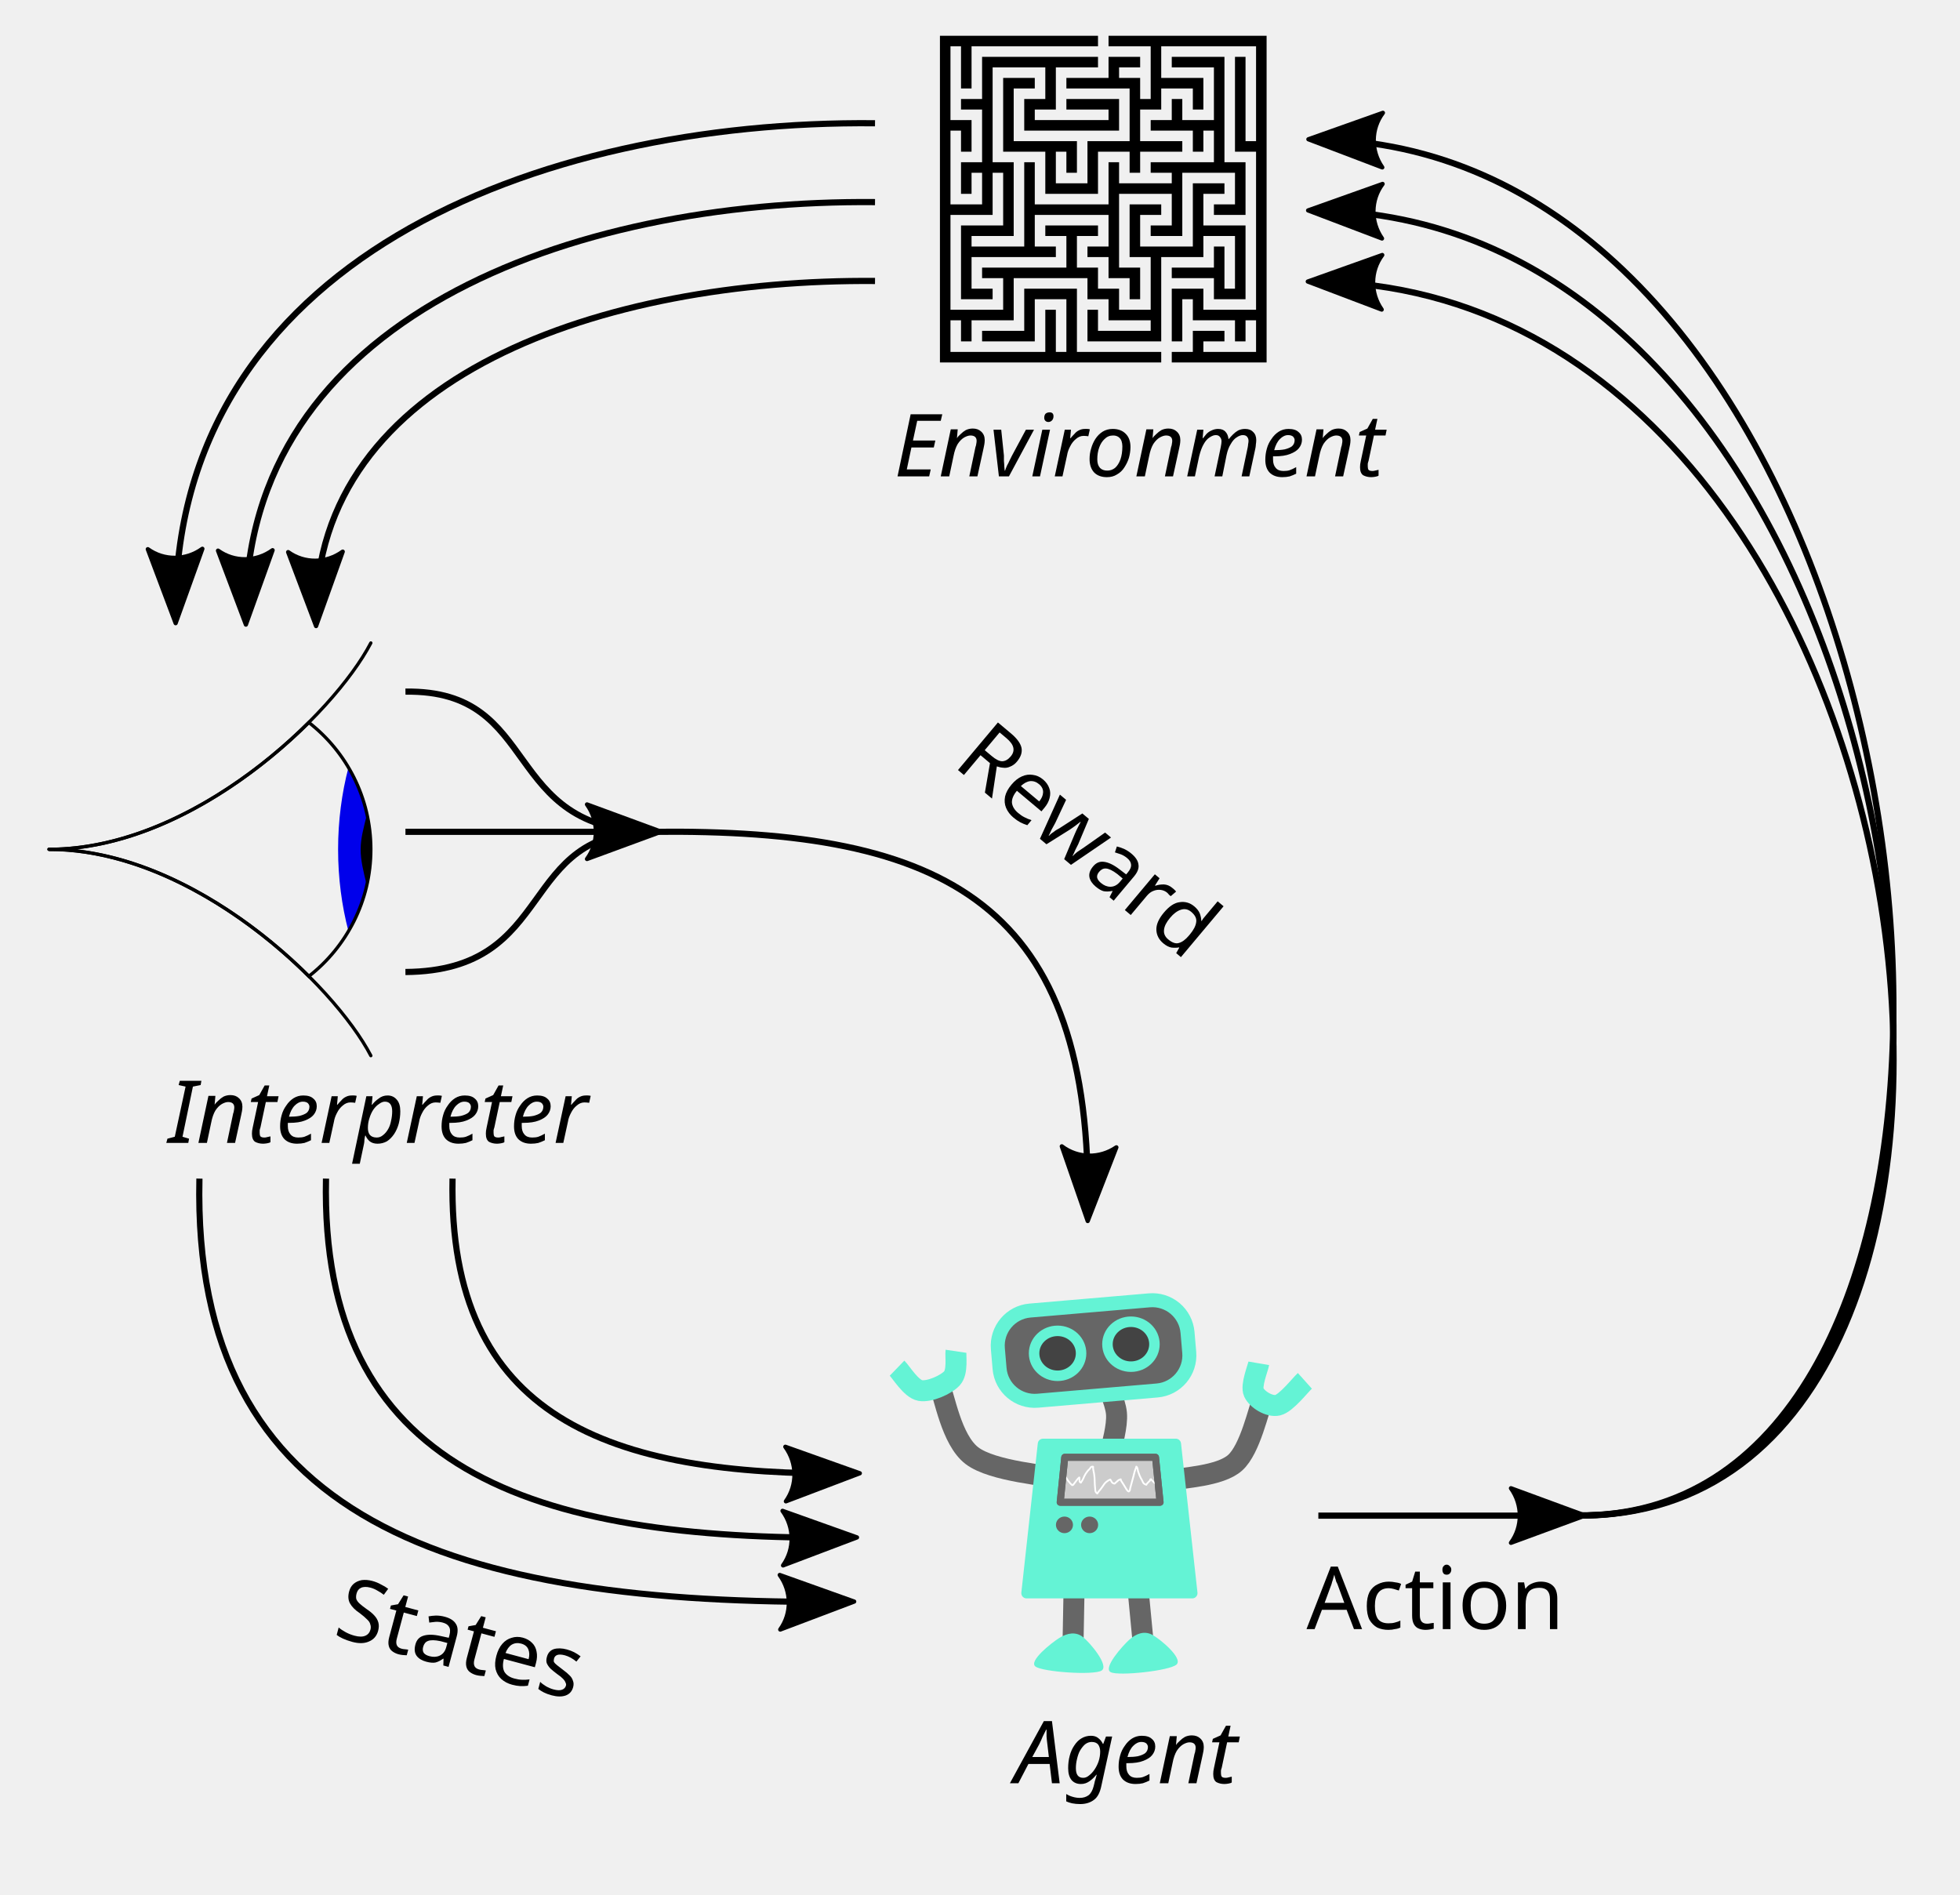
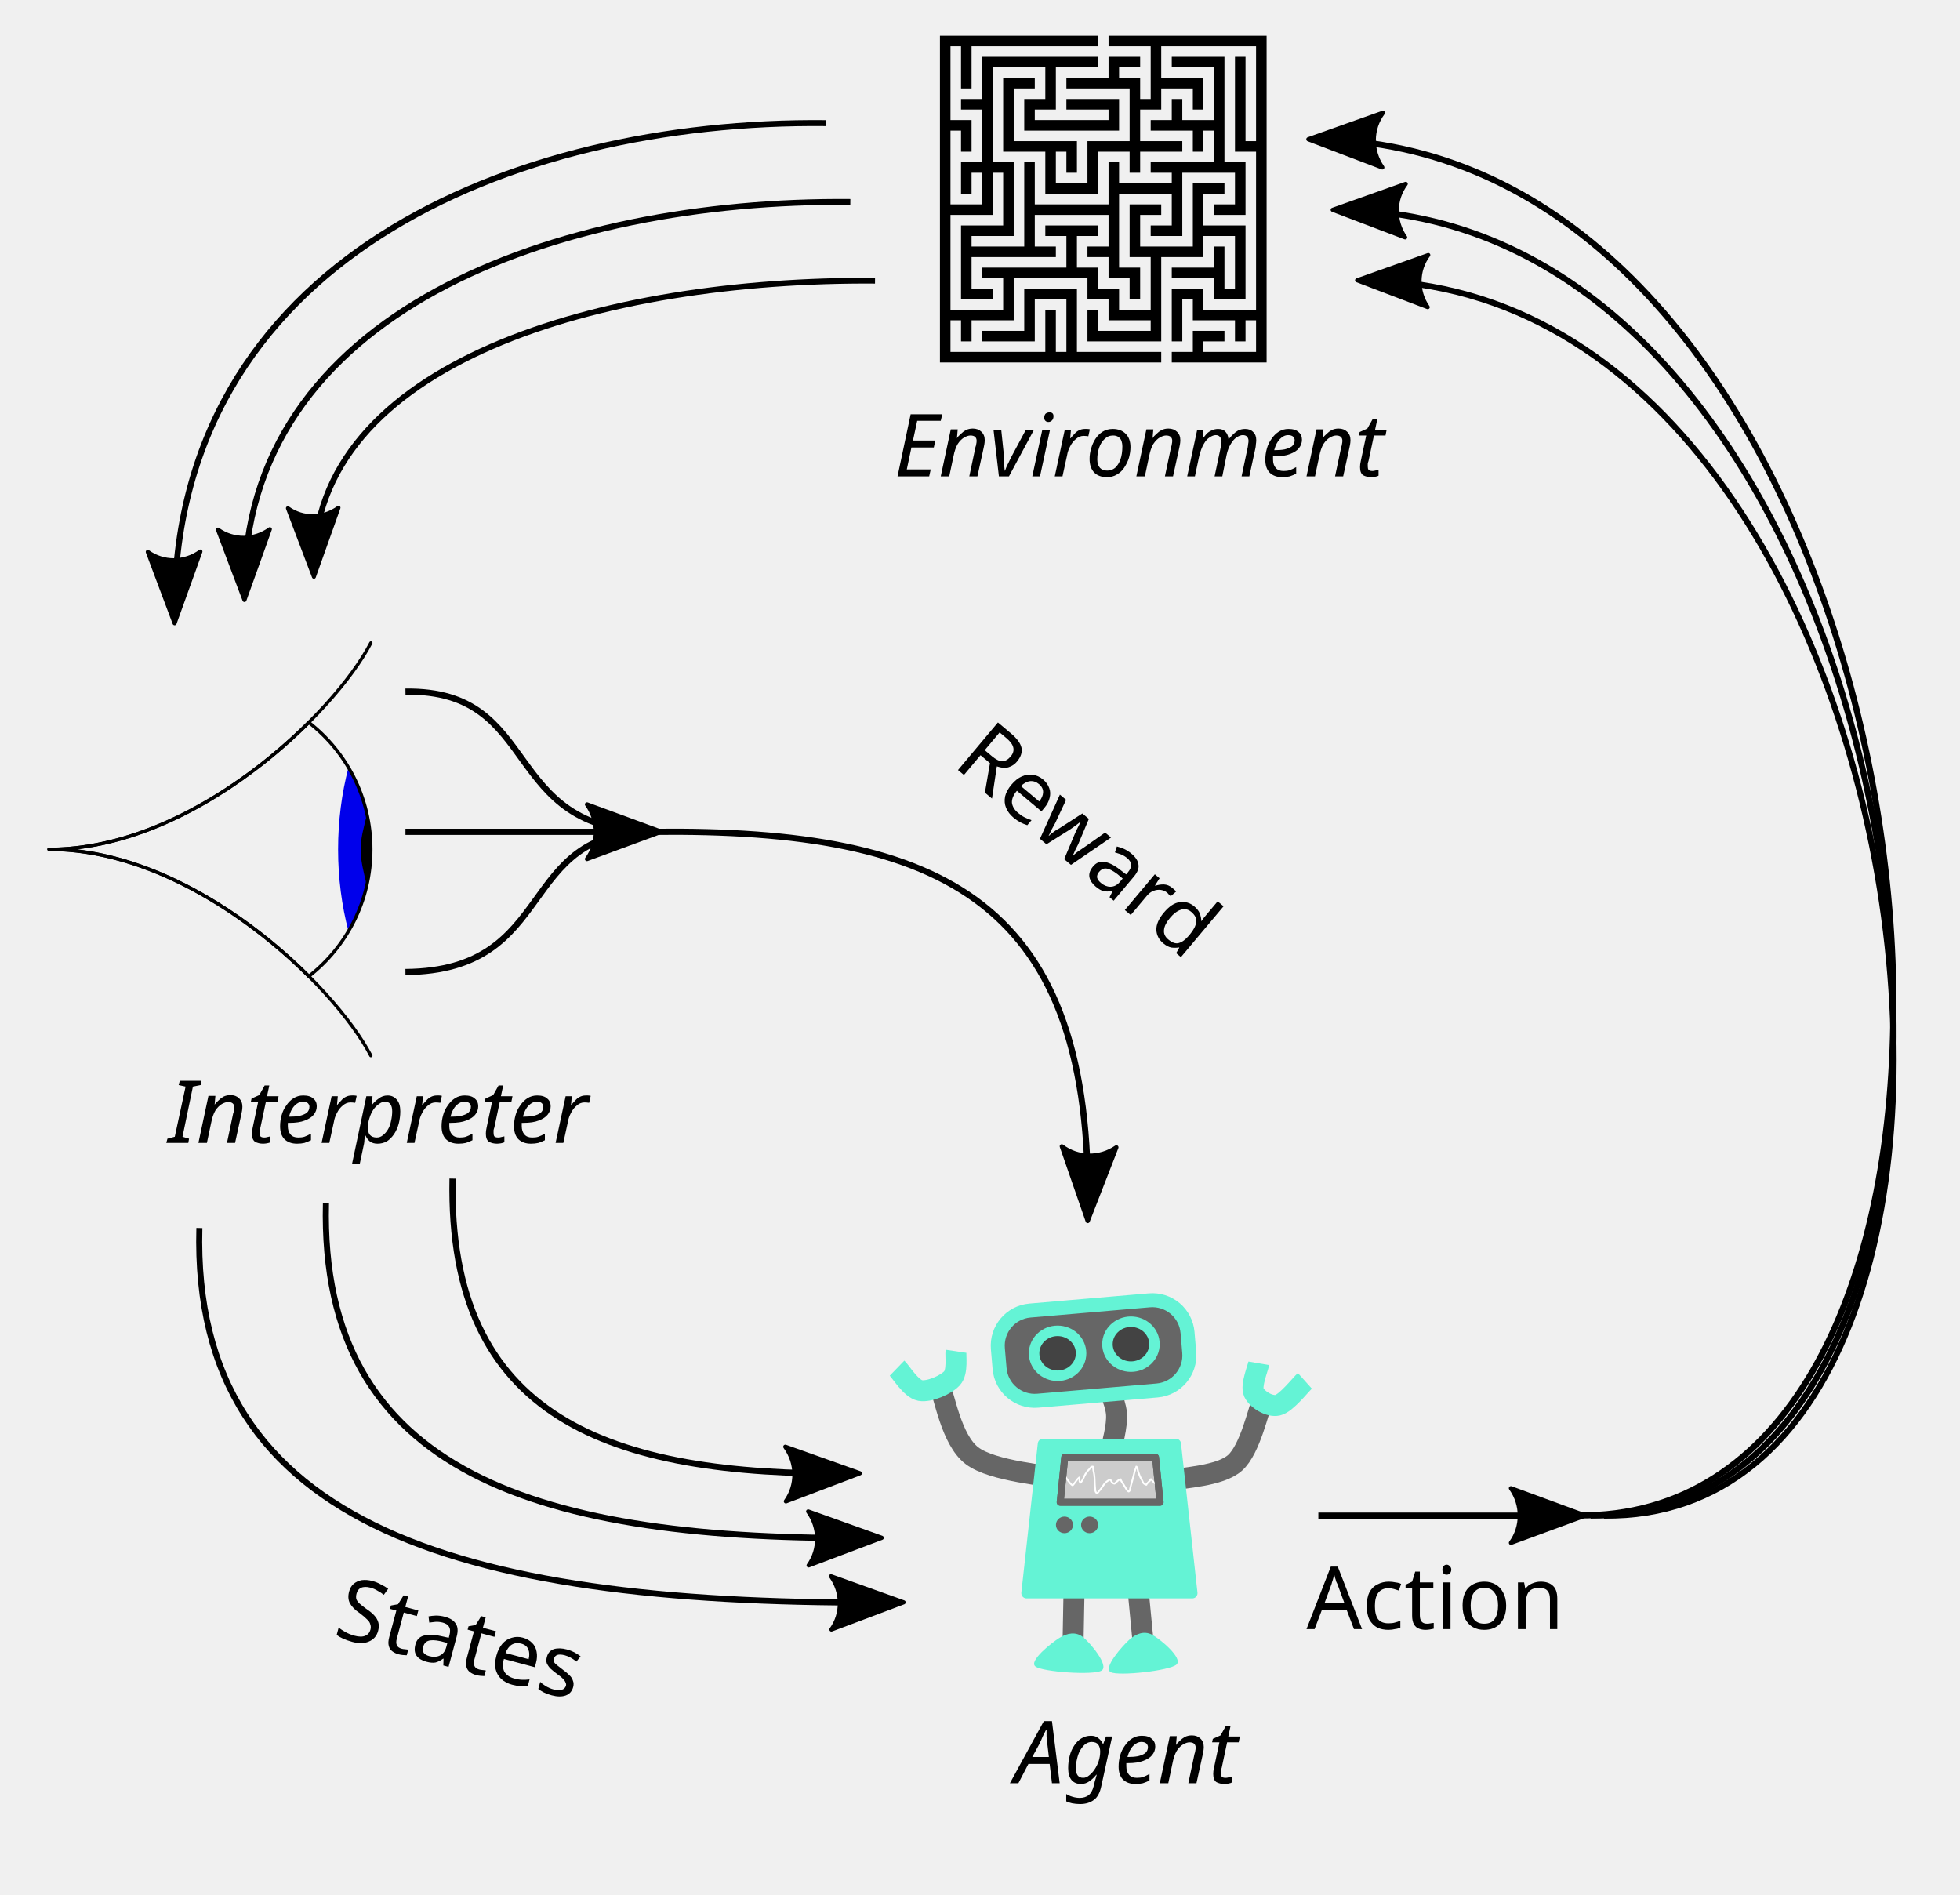
<svg xmlns="http://www.w3.org/2000/svg" width="300" height="290" viewBox="0 0 79.375 76.729" version="1.1" id="svg4059">
  <defs id="defs4053">
    <marker orient="auto" refY="0.0" refX="0.0" id="marker1232" style="overflow:visible;">
      <path id="path990" style="fill-rule:evenodd;stroke-width:0.625;stroke-linejoin:round;stroke:#000000;stroke-opacity:1;fill:#000000;fill-opacity:1" d="M 8.719,4.034 L -2.207,0.016 L 8.719,-4.002 C 6.973,-1.63 6.983,1.616 8.719,4.034 z " transform="scale(1.1) rotate(180) translate(1,0)" />
    </marker>
    <marker style="overflow:visible;" id="marker7812" refX="0.0" refY="0.0" orient="auto">
      <path transform="scale(1.1) rotate(180) translate(1,0)" d="M 8.719,4.034 L -2.207,0.016 L 8.719,-4.002 C 6.973,-1.63 6.983,1.616 8.719,4.034 z " style="fill-rule:evenodd;stroke-width:0.625;stroke-linejoin:round;stroke:#000000;stroke-opacity:1;fill:#000000;fill-opacity:1" id="path7810" />
    </marker>
    <marker orient="auto" refY="0.0" refX="0.0" id="marker4841" style="overflow:visible;">
      <path id="path4839" style="fill-rule:evenodd;stroke-width:0.625;stroke-linejoin:round;stroke:#000000;stroke-opacity:1;fill:#000000;fill-opacity:1" d="M 8.719,4.034 L -2.207,0.016 L 8.719,-4.002 C 6.973,-1.63 6.983,1.616 8.719,4.034 z " transform="scale(1.1) rotate(180) translate(1,0)" />
    </marker>
    <marker orient="auto" refY="0.0" refX="0.0" id="Arrow2Lstart" style="overflow:visible">
      <path id="path8846" style="fill-rule:evenodd;stroke-width:0.625;stroke-linejoin:round;stroke:#000000;stroke-opacity:1;fill:#000000;fill-opacity:1" d="M 8.719,4.034 L -2.207,0.016 L 8.719,-4.002 C 6.973,-1.63 6.983,1.616 8.719,4.034 z " transform="scale(1.1) translate(1,0)" />
    </marker>
    <marker orient="auto" refY="0.0" refX="0.0" id="marker13081" style="overflow:visible">
      <path id="path13079" d="M 0.0,0.0 L 5.0,-5.0 L -12.5,0.0 L 5.0,5.0 L 0.0,0.0 z " style="fill-rule:evenodd;stroke:#000000;stroke-width:1pt;stroke-opacity:1;fill:#000000;fill-opacity:1" transform="scale(0.8) translate(12.5,0)" />
    </marker>
    <marker orient="auto" refY="0.0" refX="0.0" id="Arrow1Lstart" style="overflow:visible">
      <path id="path8828" d="M 0.0,0.0 L 5.0,-5.0 L -12.5,0.0 L 5.0,5.0 L 0.0,0.0 z " style="fill-rule:evenodd;stroke:#000000;stroke-width:1pt;stroke-opacity:1;fill:#000000;fill-opacity:1" transform="scale(0.8) translate(12.5,0)" />
    </marker>
    <marker style="overflow:visible;" id="marker12943" refX="0.0" refY="0.0" orient="auto">
      <path transform="scale(1.1) rotate(180) translate(1,0)" d="M 8.719,4.034 L -2.207,0.016 L 8.719,-4.002 C 6.973,-1.63 6.983,1.616 8.719,4.034 z " style="fill-rule:evenodd;stroke-width:0.625;stroke-linejoin:round;stroke:#000000;stroke-opacity:1;fill:#000000;fill-opacity:1" id="path12941" />
    </marker>
    <marker orient="auto" refY="0.0" refX="0.0" id="marker12885" style="overflow:visible;">
      <path id="path12883" style="fill-rule:evenodd;stroke-width:0.625;stroke-linejoin:round;stroke:#000000;stroke-opacity:1;fill:#000000;fill-opacity:1" d="M 8.719,4.034 L -2.207,0.016 L 8.719,-4.002 C 6.973,-1.63 6.983,1.616 8.719,4.034 z " transform="scale(1.1) rotate(180) translate(1,0)" />
    </marker>
    <marker orient="auto" refY="0.0" refX="0.0" id="Arrow2Lend" style="overflow:visible;">
      <path id="path8849" style="fill-rule:evenodd;stroke-width:0.625;stroke-linejoin:round;stroke:#000000;stroke-opacity:1;fill:#000000;fill-opacity:1" d="M 8.719,4.034 L -2.207,0.016 L 8.719,-4.002 C 6.973,-1.63 6.983,1.616 8.719,4.034 z " transform="scale(1.1) rotate(180) translate(1,0)" />
    </marker>
    <marker orient="auto" refY="0.0" refX="0.0" id="marker9112" style="overflow:visible;">
      <path id="path9110" d="M 0.0,0.0 L 5.0,-5.0 L -12.5,0.0 L 5.0,5.0 L 0.0,0.0 z " style="fill-rule:evenodd;stroke:#000000;stroke-width:1pt;stroke-opacity:1;fill:#000000;fill-opacity:1" transform="scale(0.8) rotate(180) translate(12.5,0)" />
    </marker>
    <marker orient="auto" refY="0.0" refX="0.0" id="Arrow1Lend" style="overflow:visible;">
      <path id="path8831" d="M 0.0,0.0 L 5.0,-5.0 L -12.5,0.0 L 5.0,5.0 L 0.0,0.0 z " style="fill-rule:evenodd;stroke:#000000;stroke-width:1pt;stroke-opacity:1;fill:#000000;fill-opacity:1" transform="scale(0.8) rotate(180) translate(12.5,0)" />
    </marker>
    <style id="style9277" type="text/css">
    .str1 {stroke:black;stroke-width:42.33}
    .str0 {stroke:black;stroke-width:42.33;stroke-linecap:round;stroke-linejoin:round}
    .fil2 {fill:none}
    .fil1 {fill:#666666}
    .fil0 {fill:url(#id0)}
  </style>
    <linearGradient x1="2559.7" y1="3043.4" x2="1639.5" gradientUnits="userSpaceOnUse" y2="2329.5" id="id0" gradientTransform="translate(4602.834,-3302.96)">
      <stop id="stop9279" offset="0" style="stop-color:#CCCCCC" />
      <stop id="stop9281" offset="1" style="stop-color:white" />
    </linearGradient>
    <marker style="overflow:visible" id="marker9358-0" refX="0" refY="0" orient="auto">
      <path transform="matrix(-1.1,0,0,-1.1,-1.1,0)" d="M 8.719,4.034 -2.207,0.016 8.719,-4.002 c -1.745,2.372 -1.735,5.617 -6e-7,8.035 z" style="fill:#000000;fill-opacity:1;fill-rule:evenodd;stroke:#000000;stroke-width:0.625;stroke-linejoin:round;stroke-opacity:1" id="path9356-6" />
    </marker>
    <marker orient="auto" refY="0" refX="0" id="Arrow2Lstart-9" style="overflow:visible">
      <path id="path8846-2" style="fill:#000000;fill-opacity:1;fill-rule:evenodd;stroke:#000000;stroke-width:0.625;stroke-linejoin:round;stroke-opacity:1" d="M 8.719,4.034 -2.207,0.016 8.719,-4.002 c -1.745,2.372 -1.735,5.617 -6e-7,8.035 z" transform="matrix(1.1,0,0,1.1,1.1,0)" />
    </marker>
    <marker orient="auto" refY="0" refX="0" id="Arrow2Lend-0" style="overflow:visible">
      <path id="path8849-1" style="fill:#000000;fill-opacity:1;fill-rule:evenodd;stroke:#000000;stroke-width:0.625;stroke-linejoin:round;stroke-opacity:1" d="M 8.719,4.034 -2.207,0.016 8.719,-4.002 c -1.745,2.372 -1.735,5.617 -6e-7,8.035 z" transform="matrix(-1.1,0,0,-1.1,-1.1,0)" />
    </marker>
    <marker orient="auto" refY="0" refX="0" id="Arrow2Lend-0-0" style="overflow:visible">
      <path id="path8849-1-6" style="fill:#000000;fill-opacity:1;fill-rule:evenodd;stroke:#000000;stroke-width:0.625;stroke-linejoin:round;stroke-opacity:1" d="M 8.719,4.034 -2.207,0.016 8.719,-4.002 c -1.745,2.372 -1.735,5.617 -6e-7,8.035 z" transform="matrix(-1.1,0,0,-1.1,-1.1,0)" />
    </marker>
    <marker orient="auto" refY="0" refX="0" id="Arrow2Lstart-6" style="overflow:visible">
      <path id="path8846-6" style="fill:#000000;fill-opacity:1;fill-rule:evenodd;stroke:#000000;stroke-width:0.625;stroke-linejoin:round;stroke-opacity:1" d="M 8.719,4.034 -2.207,0.016 8.719,-4.002 c -1.745,2.372 -1.735,5.617 -6e-7,8.035 z" transform="matrix(1.1,0,0,1.1,1.1,0)" />
    </marker>
    <marker orient="auto" refY="0" refX="0" id="Arrow2Lstart-6-1" style="overflow:visible">
      <path id="path8846-6-9" style="fill:#000000;fill-opacity:1;fill-rule:evenodd;stroke:#000000;stroke-width:0.625;stroke-linejoin:round;stroke-opacity:1" d="M 8.719,4.034 -2.207,0.016 8.719,-4.002 c -1.745,2.372 -1.735,5.617 -6e-7,8.035 z" transform="matrix(1.1,0,0,1.1,1.1,0)" />
    </marker>
    <marker orient="auto" refY="0" refX="0" id="marker12885-3" style="overflow:visible">
      <path id="path12883-6" style="fill:#000000;fill-opacity:1;fill-rule:evenodd;stroke:#000000;stroke-width:0.625;stroke-linejoin:round;stroke-opacity:1" d="M 8.719,4.034 -2.207,0.016 8.719,-4.002 c -1.745,2.372 -1.735,5.617 -6e-7,8.035 z" transform="matrix(-1.1,0,0,-1.1,-1.1,0)" />
    </marker>
    <marker orient="auto" refY="0" refX="0" id="marker12885-3-5" style="overflow:visible">
      <path id="path12883-6-3" style="fill:#000000;fill-opacity:1;fill-rule:evenodd;stroke:#000000;stroke-width:0.625;stroke-linejoin:round;stroke-opacity:1" d="M 8.719,4.034 -2.207,0.016 8.719,-4.002 c -1.745,2.372 -1.735,5.617 -6e-7,8.035 z" transform="matrix(-1.1,0,0,-1.1,-1.1,0)" />
    </marker>
    <marker orient="auto" refY="0" refX="0" id="Arrow2Lstart-62" style="overflow:visible">
      <path id="path8846-9" style="fill:#000000;fill-opacity:1;fill-rule:evenodd;stroke:#000000;stroke-width:0.625;stroke-linejoin:round;stroke-opacity:1" d="M 8.719,4.034 -2.207,0.016 8.719,-4.002 c -1.745,2.372 -1.735,5.617 -6e-7,8.035 z" transform="matrix(1.1,0,0,1.1,1.1,0)" />
    </marker>
    <marker orient="auto" refY="0" refX="0" id="Arrow2Lstart-2" style="overflow:visible">
      <path id="path8846-7" style="fill:#000000;fill-opacity:1;fill-rule:evenodd;stroke:#000000;stroke-width:0.625;stroke-linejoin:round;stroke-opacity:1" d="M 8.719,4.034 -2.207,0.016 8.719,-4.002 c -1.745,2.372 -1.735,5.617 -6e-7,8.035 z" transform="matrix(1.1,0,0,1.1,1.1,0)" />
    </marker>
    <marker orient="auto" refY="0" refX="0" id="Arrow2Lstart-2-9" style="overflow:visible">
      <path id="path8846-7-3" style="fill:#000000;fill-opacity:1;fill-rule:evenodd;stroke:#000000;stroke-width:0.625;stroke-linejoin:round;stroke-opacity:1" d="M 8.719,4.034 -2.207,0.016 8.719,-4.002 c -1.745,2.372 -1.735,5.617 -6e-7,8.035 z" transform="matrix(1.1,0,0,1.1,1.1,0)" />
    </marker>
    <marker orient="auto" refY="0" refX="0" id="Arrow2Lstart-2-9-0" style="overflow:visible">
      <path id="path8846-7-3-6" style="fill:#000000;fill-opacity:1;fill-rule:evenodd;stroke:#000000;stroke-width:0.625;stroke-linejoin:round;stroke-opacity:1" d="M 8.719,4.034 -2.207,0.016 8.719,-4.002 c -1.745,2.372 -1.735,5.617 -6e-7,8.035 z" transform="matrix(1.1,0,0,1.1,1.1,0)" />
    </marker>
  </defs>
  <g id="layer1" transform="translate(0,-220.2708)">
    <g style="fill:none;stroke:none;stroke-linecap:square;stroke-miterlimit:10" id="g4307" transform="matrix(0.03542353,0,0,0.03542353,35.41922,272.1356)">
      <g id="g4263" clip-path="url(#p.0)">
        <path id="path4197" d="M 0,0 H 522.84 V 473.184 H 0 Z" style="fill:#000000;fill-opacity:0;fill-rule:nonzero" />
        <path id="path4199" d="m 228.136,346.407 c -0.224,11.866 -1.118,59.329 -1.341,71.194" style="fill:#000000;fill-opacity:0;fill-rule:nonzero" />
        <path id="path4201" d="m 228.136,346.407 c -0.224,11.866 -1.118,59.329 -1.341,71.194" style="fill-rule:nonzero;stroke:#666666;stroke-width:24;stroke-linecap:butt;stroke-linejoin:round" />
        <path id="path4203" d="m 300.554,346.407 c 1.14,11.866 5.698,59.329 6.837,71.194" style="fill:#000000;fill-opacity:0;fill-rule:nonzero" />
        <path id="path4205" d="m 300.554,346.407 c 1.14,11.866 5.698,59.329 6.837,71.194" style="fill-rule:nonzero;stroke:#666666;stroke-width:24;stroke-linecap:butt;stroke-linejoin:round" />
        <path id="path4207" d="m 269.78,195.958 c 1.119,-7.388 8.06,-29.776 6.717,-44.328 -1.343,-14.552 -12.314,-35.82 -14.777,-42.984" style="fill:#000000;fill-opacity:0;fill-rule:nonzero" />
        <path id="path4209" d="m 269.78,195.958 c 1.119,-7.388 8.06,-29.776 6.717,-44.328 -1.343,-14.552 -12.314,-35.82 -14.777,-42.984" style="fill-rule:nonzero;stroke:#666666;stroke-width:24;stroke-linecap:butt;stroke-linejoin:round" />
        <path id="path4211" d="m 339.63,228.197 c 12.09,-3.358 55.075,-4.478 72.538,-20.15 17.463,-15.671 26.866,-61.566 32.239,-73.879" style="fill:#000000;fill-opacity:0;fill-rule:nonzero" />
        <path id="path4213" d="m 339.63,228.197 c 12.09,-3.358 55.075,-4.478 72.538,-20.15 17.463,-15.671 26.866,-61.566 32.239,-73.879" style="fill-rule:nonzero;stroke:#666666;stroke-width:24;stroke-linecap:butt;stroke-linejoin:round" />
        <path id="path4215" d="M 216.047,226.853 C 198.585,222.376 135.004,218.124 111.273,199.989 87.542,181.855 79.928,131.704 73.659,118.047" style="fill:#000000;fill-opacity:0;fill-rule:nonzero" />
        <path id="path4217" d="M 216.047,226.853 C 198.585,222.376 135.004,218.124 111.273,199.989 87.542,181.855 79.928,131.704 73.659,118.047" style="fill-rule:nonzero;stroke:#666666;stroke-width:24;stroke-linecap:butt;stroke-linejoin:round" />
        <path id="path4219" d="m 439.2,94.395 c -0.946,5.535 -9.285,25.229 -5.677,33.209 3.608,7.98 17.594,16.863 27.325,14.669 9.731,-2.194 25.884,-23.195 31.06,-27.835" style="fill:#000000;fill-opacity:0;fill-rule:nonzero" />
        <path id="path4221" d="m 439.2,94.395 c -0.946,5.535 -9.285,25.229 -5.677,33.209 3.608,7.98 17.594,16.863 27.325,14.669 9.731,-2.194 25.884,-23.195 31.06,-27.835" style="fill-rule:nonzero;stroke:#64f3d5;stroke-width:24;stroke-linecap:butt;stroke-linejoin:round" />
        <path id="path4223" d="m 93.065,80.634 c -0.763,5.142 2.248,23.381 -4.578,30.855 -6.826,7.474 -25.904,15.915 -36.376,13.989 C 41.641,123.552 30.069,104.191 25.661,99.933" style="fill:#000000;fill-opacity:0;fill-rule:nonzero" />
        <path id="path4225" d="m 93.065,80.634 c -0.763,5.142 2.248,23.381 -4.578,30.855 -6.826,7.474 -25.904,15.915 -36.376,13.989 C 41.641,123.552 30.069,104.191 25.661,99.933" style="fill-rule:nonzero;stroke:#64f3d5;stroke-width:24;stroke-linecap:butt;stroke-linejoin:round" />
        <path id="path4227" d="M 173.724,357.136 192.531,186.554 h 151.804 l 18.807,170.583 z" style="fill:#64f3d5;fill-rule:nonzero" />
        <path id="path4229" d="M 173.724,357.136 192.531,186.554 h 151.804 l 18.807,170.583 z" style="fill-rule:nonzero;stroke:#64f3d5;stroke-width:12;stroke-linecap:butt;stroke-linejoin:round" />
        <path id="path4231" d="m 183.862,440.992 c -8.048,-6.224 18.326,-27.035 27.343,-32.675 9.018,-5.64 18.714,-7.389 26.762,-1.165 8.048,6.224 30.543,32.868 21.525,38.508 -9.018,5.64 -67.583,1.557 -75.631,-4.667 z" style="fill:#64f3d5;fill-rule:nonzero" />
        <path id="path4233" d="m 269.875,447.454 c -9.015,-4.715 13.302,-29.831 21.192,-36.966 7.889,-7.135 17.13,-10.558 26.144,-5.843 9.015,4.715 35.833,26.997 27.944,34.132 -7.889,7.135 -66.265,13.392 -75.279,8.677 z" style="fill:#64f3d5;fill-rule:nonzero" />
        <path id="path4235" d="m 140.922,77.684 v 0 C 139.017,55.509 155.45,35.992 177.625,34.091 L 314.141,22.391 v 0 c 10.649,-0.913 21.225,2.442 29.402,9.327 8.177,6.884 13.284,16.735 14.198,27.383 l 1.954,22.753 c 1.904,22.175 -14.528,41.692 -36.704,43.593 L 186.476,137.146 c -22.175,1.901 -41.696,-14.535 -43.6,-36.71 z" style="fill:#666666;fill-rule:nonzero" />
        <path id="path4237" d="m 140.922,77.684 v 0 C 139.017,55.509 155.45,35.992 177.625,34.091 L 314.141,22.391 v 0 c 10.649,-0.913 21.225,2.442 29.402,9.327 8.177,6.884 13.284,16.735 14.198,27.383 l 1.954,22.753 c 1.904,22.175 -14.528,41.692 -36.704,43.593 L 186.476,137.146 c -22.175,1.901 -41.696,-14.535 -43.6,-36.71 z" style="fill-rule:nonzero;stroke:#64f3d5;stroke-width:16;stroke-linecap:butt;stroke-linejoin:round" />
        <path id="path4239" d="m 266.197,72.541 v 0 c 0,-14.185 12.028,-25.685 26.866,-25.685 v 0 c 7.125,0 13.959,2.706 18.997,7.523 5.038,4.817 7.869,11.35 7.869,18.162 v 0 c 0,14.185 -12.028,25.685 -26.866,25.685 v 0 c -14.838,0 -26.866,-11.5 -26.866,-25.685 z" style="fill:#434343;fill-rule:nonzero" />
        <path id="path4241" d="m 266.197,72.541 v 0 c 0,-14.185 12.028,-25.685 26.866,-25.685 v 0 c 7.125,0 13.959,2.706 18.997,7.523 5.038,4.817 7.869,11.35 7.869,18.162 v 0 c 0,14.185 -12.028,25.685 -26.866,25.685 v 0 c -14.838,0 -26.866,-11.5 -26.866,-25.685 z" style="fill-rule:nonzero;stroke:#64f3d5;stroke-width:12;stroke-linecap:butt;stroke-linejoin:round" />
        <path id="path4243" d="m 182.325,82.961 v 0 c 0,-14.185 12.028,-25.685 26.866,-25.685 v 0 c 7.125,0 13.959,2.706 18.997,7.523 5.038,4.817 7.869,11.35 7.869,18.162 v 0 c 0,14.185 -12.028,25.685 -26.866,25.685 v 0 c -14.838,0 -26.866,-11.5 -26.866,-25.685 z" style="fill:#434343;fill-rule:nonzero" />
        <path id="path4245" d="m 182.325,82.961 v 0 c 0,-14.185 12.028,-25.685 26.866,-25.685 v 0 c 7.125,0 13.959,2.706 18.997,7.523 5.038,4.817 7.869,11.35 7.869,18.162 v 0 c 0,14.185 -12.028,25.685 -26.866,25.685 v 0 c -14.838,0 -26.866,-11.5 -26.866,-25.685 z" style="fill-rule:nonzero;stroke:#64f3d5;stroke-width:12;stroke-linecap:butt;stroke-linejoin:round" />
        <path id="path4247" d="m 212.189,253.21 5.202,-51.37 h 103.77 l 5.202,51.37 z" style="fill:#cccccc;fill-rule:nonzero" />
        <path id="path4249" d="m 212.189,253.21 5.202,-51.37 h 103.77 l 5.202,51.37 z" style="fill-rule:nonzero;stroke:#666666;stroke-width:8;stroke-linecap:butt;stroke-linejoin:round" />
        <path id="path4251" d="m 322.675,234.328 c -1.743,-2.208 -3.685,-4.405 -5.935,-6.562 -0.466,-0.447 -0.237,-1.15 -1.078,-0.874 -1.41,0.462 -0.169,0.774 -0.77,1.48 -1.175,1.38 -2.822,2.673 -3.872,4.075 -0.191,0.255 0.078,0.96 -0.501,0.778 -4.056,-1.274 -3.861,-3.766 -5.082,-5.701 -1.967,-3.119 -3.112,-6.275 -4.175,-9.419 -0.631,-1.866 -0.237,-3.786 -1.919,-5.597 -0.289,-0.311 -0.151,0.304 -0.264,0.613 -0.838,2.284 -0.939,2.273 -1.639,4.571 -0.859,2.818 -0.689,2.834 -1.479,5.659 -1.302,4.651 -2.583,9.303 -3.801,13.962 -0.31,1.185 -0.011,2.497 -1.347,3.511 -0.774,0.587 -2.053,-1.264 -2.596,-1.956 -0.419,-0.533 -3.406,-5.601 -3.702,-6.066 -1.219,-1.919 -1.333,-1.913 -2.481,-3.835 -1.061,-1.777 -0.308,-2.159 -0.781,-2.024 -3.029,0.865 -3.872,2.56 -5.67,3.875 -0.868,0.635 -1.091,1.249 -1.43,1.17 -3.18,-0.743 -3.211,-2.654 -4.279,-4.035 -0.262,-0.339 -0.094,-0.905 -0.638,-0.668 -6.548,2.851 -7.712,7.254 -10.863,11.014 -1.189,1.419 -2.445,2.829 -3.432,4.282 -0.207,0.306 -0.062,0.9 -0.489,0.599 -2.623,-1.85 -2.079,-4.054 -2.343,-6.073 -0.686,-5.244 -0.263,-10.45 -1.073,-15.697 -0.406,-2.631 -1.2,-5.275 -1.325,-7.897 -0.016,-0.331 0.665,-0.947 -0.165,-0.998 -2.757,-0.169 -2.718,1.776 -3.79,2.733 -3.807,3.397 -5.678,7.197 -7.238,10.966 -0.587,1.419 -1.587,2.786 -2.519,4.158 -0.145,0.214 0.144,0.62 -0.253,0.434 -2.319,-1.089 -1.226,-2.699 -1.562,-4.048 -0.151,-0.606 0.274,-2.336 -0.341,-1.818 -2.072,1.745 -3.135,3.696 -4.642,5.555 -0.161,0.198 -2.731,3.662 -2.932,3.504 -4.258,-3.362 -6.002,-7.041 -8.63,-10.59" style="fill:#000000;fill-opacity:0;fill-rule:evenodd" />
        <path id="path4253" d="m 322.675,234.328 c -1.743,-2.208 -3.685,-4.405 -5.935,-6.562 -0.466,-0.447 -0.237,-1.15 -1.078,-0.874 -1.41,0.462 -0.169,0.774 -0.77,1.48 -1.175,1.38 -2.822,2.673 -3.872,4.075 -0.191,0.255 0.078,0.96 -0.501,0.778 -4.056,-1.274 -3.861,-3.766 -5.082,-5.701 -1.967,-3.119 -3.112,-6.275 -4.175,-9.419 -0.631,-1.866 -0.237,-3.786 -1.919,-5.597 -0.289,-0.311 -0.151,0.304 -0.264,0.613 -0.838,2.284 -0.939,2.273 -1.639,4.571 -0.859,2.818 -0.689,2.834 -1.479,5.659 -1.302,4.651 -2.583,9.303 -3.801,13.962 -0.31,1.185 -0.011,2.497 -1.347,3.511 -0.774,0.587 -2.053,-1.264 -2.596,-1.956 -0.419,-0.533 -3.406,-5.601 -3.702,-6.066 -1.219,-1.919 -1.333,-1.913 -2.481,-3.835 -1.061,-1.777 -0.308,-2.159 -0.781,-2.024 -3.029,0.865 -3.872,2.56 -5.67,3.875 -0.868,0.635 -1.091,1.249 -1.43,1.17 -3.18,-0.743 -3.211,-2.654 -4.279,-4.035 -0.262,-0.339 -0.094,-0.905 -0.638,-0.668 -6.548,2.851 -7.712,7.254 -10.863,11.014 -1.189,1.419 -2.445,2.829 -3.432,4.282 -0.207,0.306 -0.062,0.9 -0.489,0.599 -2.623,-1.85 -2.079,-4.054 -2.343,-6.073 -0.686,-5.244 -0.263,-10.45 -1.073,-15.697 -0.406,-2.631 -1.2,-5.275 -1.325,-7.897 -0.016,-0.331 0.665,-0.947 -0.165,-0.998 -2.757,-0.169 -2.718,1.776 -3.79,2.733 -3.807,3.397 -5.678,7.197 -7.238,10.966 -0.587,1.419 -1.587,2.786 -2.519,4.158 -0.145,0.214 0.144,0.62 -0.253,0.434 -2.319,-1.089 -1.226,-2.699 -1.562,-4.048 -0.151,-0.606 0.274,-2.336 -0.341,-1.818 -2.072,1.745 -3.135,3.696 -4.642,5.555 -0.161,0.198 -2.731,3.662 -2.932,3.504 -4.258,-3.362 -6.002,-7.041 -8.63,-10.59" style="fill-rule:evenodd;stroke:#ffffff;stroke-width:2;stroke-linecap:butt;stroke-linejoin:round" />
        <path id="path4255" d="m 212.189,253.21 5.202,-51.37 h 103.77 l 5.202,51.37 z" style="fill:#000000;fill-opacity:0;fill-rule:nonzero" />
        <path id="path4257" d="m 212.189,253.21 5.202,-51.37 h 103.77 l 5.202,51.37 z" style="fill-rule:nonzero;stroke:#666666;stroke-width:8;stroke-linecap:butt;stroke-linejoin:round" />
        <path id="path4259" d="m 207.299,279.081 v 0 c 0,-5.245 4.364,-9.496 9.748,-9.496 v 0 c 2.585,0 5.065,1 6.893,2.781 1.828,1.781 2.855,4.196 2.855,6.715 v 0 c 0,5.245 -4.364,9.496 -9.748,9.496 v 0 c -5.384,0 -9.748,-4.252 -9.748,-9.496 z" style="fill:#666666;fill-rule:nonzero" />
        <path id="path4261" d="m 236.058,279.081 v 0 c 0,-5.245 4.364,-9.496 9.748,-9.496 v 0 c 2.585,0 5.065,1 6.893,2.781 1.828,1.781 2.855,4.196 2.855,6.715 v 0 c 0,5.245 -4.364,9.496 -9.748,9.496 v 0 c -5.384,0 -9.748,-4.252 -9.748,-9.496 z" style="fill:#666666;fill-rule:nonzero" />
      </g>
    </g>
    <g id="g4315" transform="matrix(0.04267473,0,0,-0.04267473,38.06505,235.3753)" style="fill:#000000;stroke:none">
      <path id="path4311" d="M 0,165 V 10 h 105 105 v 5 5 H 170 130 V 50 80 H 105 80 V 60 40 H 60 40 v -5 -5 h 25 25 v 20 20 h 15 15 V 45 20 h -5 -5 v 20 20 h -5 -5 V 40 20 H 55 10 v 15 15 h 5 5 V 40 30 h 5 5 v 10 10 h 20 20 v 20 20 h 35 35 V 80 70 h 10 10 V 60 50 h 20 20 v -5 -5 h -25 -25 v 10 10 h -5 -5 V 45 30 h 35 35 v 40 40 h 20 20 v 10 10 h 15 15 V 105 80 h -5 -5 v 20 20 h -5 -5 v -10 -10 h -20 -20 v -5 -5 h 20 20 V 80 70 h 15 15 v 35 35 h -20 -20 v 15 15 h 10 10 v 5 5 h -15 -15 v -30 -30 h -25 -25 v 15 15 h 10 10 v 5 5 h -15 -15 v -25 -25 h 10 10 V 85 60 h -15 -15 v 10 10 h -10 -10 v 10 10 h -10 -10 v 15 15 h 10 10 v 5 5 h -25 -25 v -5 -5 h 10 10 V 115 100 H 80 40 V 95 90 H 50 60 V 75 60 H 35 10 v 45 45 h 20 20 v 20 20 h 5 5 V 165 140 H 40 20 V 105 70 h 15 15 v 5 5 H 40 30 v 15 15 h 40 40 v 5 5 H 100 90 v 15 15 h 35 35 v -15 -15 h -10 -10 v -5 -5 h 10 10 V 100 90 h 10 10 V 80 70 h 5 5 v 15 15 h -10 -10 v 35 35 h 25 25 v -15 -15 h -10 -10 v -5 -5 h 15 15 v 30 30 h 25 25 v -15 -15 h -10 -10 v -5 -5 h 15 15 v 25 25 h -10 -10 v 50 50 h -25 -25 v -5 -5 h 20 20 v -25 -25 h -15 -15 v 10 10 h -5 -5 v -10 -10 h -10 -10 v -5 -5 h 20 20 v -10 -10 h 5 5 v 10 10 h 5 5 v -15 -15 h -30 -30 v -5 -5 h 10 10 v -5 -5 h -25 -25 v 10 10 h -5 -5 V 180 160 H 125 90 v 20 20 H 85 80 V 160 120 H 55 30 v 5 5 h 20 20 v 35 35 H 60 50 v 45 45 h 25 25 V 275 260 H 90 80 v -15 -15 h 45 45 v 15 15 h -25 -25 v -5 -5 h 20 20 v -5 -5 H 125 90 v 5 5 h 10 10 v 20 20 h 20 20 v 5 5 H 95 40 V 280 260 H 30 20 v -5 -5 H 30 40 V 225 200 H 30 20 v -15 -15 h 5 5 v 10 10 h 5 5 V 175 160 H 25 10 v 35 35 h 5 5 v -10 -10 h 5 5 v 15 15 H 20 10 v 35 35 h 5 5 v -20 -20 h 5 5 v 20 20 h 60 60 v 5 5 H 75 0 Z" />
      <path id="path4313" d="m 160,315 v -5 h 20 20 v -25 -25 h -5 -5 v 10 10 h -10 -10 v 5 5 h 10 10 v 5 5 h -15 -15 v -10 -10 h -20 -20 v -5 -5 h 30 30 v -25 -25 h -20 -20 v -20 -20 h -15 -15 v 15 15 h 5 5 v -10 -10 h 5 5 v 15 15 H 100 70 v 25 25 h 10 10 v 5 5 H 75 60 v -35 -35 h 20 20 v -20 -20 h 25 25 v 20 20 h 15 15 v -10 -10 h 5 5 v 10 10 h 20 20 v 5 5 h -20 -20 v 15 15 h 10 10 v 10 10 h 15 15 v -10 -10 h 5 5 v 15 15 h -20 -20 v 15 15 h 45 45 v -45 -45 h -5 -5 v 40 40 h -5 -5 v -45 -45 h 10 10 V 135 60 H 275 250 V 70 80 H 235 220 V 55 30 h 5 5 v 20 20 h 5 5 V 60 50 h 20 20 V 40 30 h 5 5 v 10 10 h 5 5 V 35 20 h -25 -25 v 5 5 h 10 10 v 5 5 H 255 240 V 30 20 h -10 -10 v -5 -5 h 45 45 v 155 155 h -75 -75 z" />
    </g>
    <text xml:space="preserve" style="font-style:normal;font-weight:normal;font-size:10.583px;line-height:1.25;font-family:sans-serif;letter-spacing:0px;word-spacing:0px;fill:#000000;fill-opacity:1;stroke:none;stroke-width:0.265" x="36.207" y="239.564" id="text8001">
      <tspan id="tspan7999" x="36.207" y="239.564" style="font-style:italic;font-variant:normal;font-weight:normal;font-stretch:normal;font-size:3.528px;font-family:'Linux Libertine O';-inkscape-font-specification:'Linux Libertine O Italic';stroke-width:0.265">Environment</tspan>
    </text>
    <text xml:space="preserve" style="font-style:normal;font-weight:normal;font-size:10.583px;line-height:1.25;font-family:sans-serif;letter-spacing:0px;word-spacing:0px;fill:#000000;fill-opacity:1;stroke:none;stroke-width:0.265" x="41.103" y="292.481" id="text8001-8">
      <tspan id="tspan7999-4" x="41.103" y="292.481" style="font-style:italic;font-variant:normal;font-weight:normal;font-stretch:normal;font-size:3.528px;font-family:'Linux Libertine O';-inkscape-font-specification:'Linux Libertine O Italic';stroke-width:0.265">Agent</tspan>
    </text>
-     <path style="fill:none;stroke:#000000;stroke-width:0.25;stroke-linecap:butt;stroke-linejoin:miter;stroke-miterlimit:3.714;stroke-dasharray:none;stroke-opacity:1;marker-end:url(#Arrow2Lend)" d="M 63.869,281.644 C 84.826,281.885 79.23,231.932 53.294,231.671" id="path8021" />
+     <path style="fill:none;stroke:#000000;stroke-width:0.239;stroke-linecap:butt;stroke-linejoin:miter;stroke-miterlimit:3.714;stroke-dasharray:none;stroke-opacity:1;marker-end:url(#Arrow2Lend)" d="m 64.957,281.649 c 19.186,0.241 14.063,-49.767 -9.681,-50.028" id="path8021" />
    <g style="clip-rule:evenodd;fill-rule:evenodd;image-rendering:optimizeQuality;shape-rendering:geometricPrecision;text-rendering:geometricPrecision" id="g9313" transform="matrix(-0.00313558,0,0,0.00313558,15.08411,246.242)">
      <g id="Layer_x0020_1">
        <path id="path9288" d="M 310,3745 C 126,3435 21,3073 21,2687 c 0,-386 106,-748 289,-1058 87,332 134,688 134,1058 0,370 -47,726 -134,1058 z" class="fil1" style="fill:#0000eb;fill-opacity:1" />
        <path id="path9290" d="M 4178,2686 C 2306,2686 496,934 21,21" class="fil2 str0" style="fill:none;stroke:#000000;stroke-width:42.33;stroke-linecap:round;stroke-linejoin:round" />
        <path id="path9292" d="M 4178,2686 C 2306,2686 496,4438 21,5351" class="fil2 str0" style="fill:none;stroke:#000000;stroke-width:42.33;stroke-linecap:round;stroke-linejoin:round" />
        <path id="path9294" d="M 822,4326 C 335,3946 21,3353 21,2687 21,2021 334,1428 822,1048 c 815,813 2071,1639 3356,1639 -1285,0 -2541,826 -3356,1639 z" class="fil2 str1" style="fill:none;stroke:#000000;stroke-width:42.33" />
        <path id="path9288-4" d="M 83.408,3109.452 C 17.388,2986.452 21,2840.155 21,2687 c 0,-153.155 -5.917,-291.461 59.745,-414.461 31.216,131.729 72.053,267.654 72.053,414.461 0,146.807 -38.173,290.723 -69.39,422.452 z" class="fil1" style="clip-rule:evenodd;fill:#000000;fill-opacity:1;fill-rule:evenodd;stroke-width:0.377;image-rendering:optimizeQuality;shape-rendering:geometricPrecision;text-rendering:geometricPrecision" />
      </g>
    </g>
    <text xml:space="preserve" style="font-style:normal;font-weight:normal;font-size:10.583px;line-height:1.25;font-family:sans-serif;letter-spacing:0px;word-spacing:0px;fill:#000000;fill-opacity:1;stroke:none;stroke-width:0.265" x="6.811" y="266.552" id="text8001-8-9">
      <tspan id="tspan7999-4-2" x="6.811" y="266.552" style="font-style:italic;font-variant:normal;font-weight:normal;font-stretch:normal;font-size:3.528px;font-family:'Linux Libertine O';-inkscape-font-specification:'Linux Libertine O Italic';stroke-width:0.265">Interpreter</tspan>
    </text>
    <path style="fill:none;stroke:#000000;stroke-width:0.25;stroke-linecap:butt;stroke-linejoin:miter;stroke-miterlimit:3.714;stroke-dasharray:none;stroke-opacity:1;marker-end:url(#marker12943)" d="m 26.445,253.956 c 11.88,-0.134 17.84,2.899 17.606,15.429" id="path9348-8-6" />
    <text xml:space="preserve" style="font-style:normal;font-weight:normal;font-size:10.583px;line-height:1.25;font-family:sans-serif;letter-spacing:0px;word-spacing:0px;fill:#000000;fill-opacity:1;stroke:none;stroke-width:0.265" x="191.008" y="167.688" id="text8001-8-6" transform="rotate(40)">
      <tspan id="tspan7999-4-4" x="191.008" y="167.688" style="font-size:3.528px;stroke-width:0.265;-inkscape-font-specification:'Linux Libertine O';font-family:'Linux Libertine O';font-weight:normal;font-style:normal;font-stretch:normal;font-variant:normal">Reward</tspan>
    </text>
    <text xml:space="preserve" style="font-style:normal;font-weight:normal;font-size:10.583px;line-height:1.25;font-family:sans-serif;letter-spacing:0px;word-spacing:0px;fill:#000000;fill-opacity:1;stroke:none;stroke-width:0.265" x="87.13" y="273.263" id="text8001-8-6-3" transform="rotate(15)">
      <tspan id="tspan7999-4-4-8" x="87.13" y="273.263" style="font-size:3.528px;stroke-width:0.265;-inkscape-font-specification:'Linux Libertine O';font-family:'Linux Libertine O';font-weight:normal;font-style:normal;font-stretch:normal;font-variant:normal">States</tspan>
    </text>
-     <path style="fill:none;stroke:#000000;stroke-width:0.25;stroke-linecap:butt;stroke-linejoin:miter;stroke-miterlimit:3.714;stroke-dasharray:none;stroke-opacity:1;marker-end:url(#Arrow2Lend-0)" d="m 63.874,281.641 c 17.009,0.207 16.515,-34.601 1.845,-47.832 -3.393,-3.06 -7.544,-4.966 -12.412,-5.018" id="path8021-5" />
+     <path style="fill:none;stroke:#000000;stroke-width:0.245;stroke-linecap:butt;stroke-linejoin:miter;stroke-miterlimit:3.714;stroke-dasharray:none;stroke-opacity:1;marker-end:url(#Arrow2Lend-0)" d="m 64.418,281.643 c 16.29,0.207 15.817,-34.619 1.767,-47.856 -3.249,-3.062 -7.225,-4.969 -11.888,-5.02" id="path8021-5" />
    <path style="fill:none;stroke:#000000;stroke-width:0.25;stroke-linecap:butt;stroke-linejoin:miter;stroke-miterlimit:3.714;stroke-dasharray:none;stroke-opacity:1;marker-end:url(#Arrow2Lend-0-0)" d="m 63.879,281.637 c 16.998,0.218 16.504,-36.484 1.844,-50.436 -3.391,-3.227 -7.539,-5.236 -12.404,-5.291" id="path8021-5-9" />
    <path style="fill:none;stroke:#000000;stroke-width:0.25;stroke-linecap:butt;stroke-linejoin:miter;stroke-opacity:1;stroke-miterlimit:3.714;stroke-dasharray:none;marker-end:url(#marker4841)" d="m 53.39,281.648 h 10.473" id="path224" />
    <text xml:space="preserve" style="font-style:normal;font-variant:normal;font-weight:normal;font-stretch:normal;font-size:10.583px;line-height:0.4;font-family:sans-serif;-inkscape-font-specification:sans-serif;letter-spacing:0px;word-spacing:0px;fill:#000000;fill-opacity:1;stroke:none;stroke-width:0.265" x="52.91" y="286.246" id="text8001-3-8">
      <tspan x="52.91" y="286.246" style="font-style:normal;font-variant:normal;font-weight:normal;font-stretch:normal;font-size:3.528px;line-height:0.4;font-family:'Linux Libertine O';-inkscape-font-specification:'Linux Libertine O';stroke-width:0.265" id="tspan111-9">Action</tspan>
    </text>
-     <path style="fill:none;stroke:#000000;stroke-width:0.25;stroke-linecap:butt;stroke-linejoin:miter;stroke-miterlimit:3.714;stroke-dasharray:none;stroke-opacity:1;marker-end:url(#marker12885)" d="M 35.436,225.262 C 21.722,225.128 7,230.855 7.106,245.175" id="path9348-6-4" />
-     <path style="fill:none;stroke:#000000;stroke-width:0.25;stroke-linecap:butt;stroke-linejoin:miter;stroke-miterlimit:3.714;stroke-dasharray:none;stroke-opacity:1;marker-end:url(#marker12885-3)" d="M 35.436,228.455 C 23.099,228.343 9.855,233.168 9.951,245.233" id="path9348-6-4-7" />
-     <path style="fill:none;stroke:#000000;stroke-width:0.25;stroke-linecap:butt;stroke-linejoin:miter;stroke-miterlimit:3.714;stroke-dasharray:none;stroke-opacity:1;marker-end:url(#marker12885-3-5)" d="m 35.436,231.649 c -10.961,-0.091 -22.728,3.832 -22.643,13.643" id="path9348-6-4-7-5" />
+     <path style="fill:none;stroke:#000000;stroke-width:0.241;stroke-linecap:butt;stroke-linejoin:miter;stroke-miterlimit:3.714;stroke-dasharray:none;stroke-opacity:1;marker-end:url(#marker12885)" d="M 33.436,225.257 C 20.67,225.124 6.965,230.856 7.064,245.19" id="path9348-6-4" />
+     <path style="fill:none;stroke:#000000;stroke-width:0.238;stroke-linecap:butt;stroke-linejoin:miter;stroke-miterlimit:3.714;stroke-dasharray:none;stroke-opacity:1;marker-end:url(#marker12885-3)" d="M 34.436,228.449 C 22.555,228.343 9.801,232.888 9.893,244.253" id="path9348-6-4-7" />
+     <path style="fill:none;stroke:#000000;stroke-width:0.232;stroke-linecap:butt;stroke-linejoin:miter;stroke-miterlimit:3.714;stroke-dasharray:none;stroke-opacity:1;marker-end:url(#marker12885-3-5)" d="m 35.436,231.639 c -11.004,-0.078 -22.816,3.281 -22.731,11.682" id="path9348-6-4-7-5" />
    <path style="fill:none;stroke:#000000;stroke-width:0.25;stroke-linecap:butt;stroke-linejoin:miter;stroke-miterlimit:3.714;stroke-dasharray:none;stroke-opacity:1;marker-start:url(#Arrow2Lstart-2)" d="m 34.488,279.94 c -9.835,0.103 -16.355,-2.244 -16.161,-11.94" id="path9348-8-0" />
-     <path style="fill:none;stroke:#000000;stroke-width:0.25;stroke-linecap:butt;stroke-linejoin:miter;stroke-miterlimit:3.714;stroke-dasharray:none;stroke-opacity:1;marker-start:url(#Arrow2Lstart-2-9)" d="m 34.374,282.537 c -12.885,0.126 -21.426,-2.732 -21.172,-14.537" id="path9348-8-0-6" />
-     <path style="fill:none;stroke:#000000;stroke-width:0.25;stroke-linecap:butt;stroke-linejoin:miter;stroke-miterlimit:3.714;stroke-dasharray:none;stroke-opacity:1;marker-start:url(#Arrow2Lstart-2-9-0)" d="M 34.26,285.135 C 18.325,285.284 7.762,281.915 8.076,268" id="path9348-8-0-6-2" />
+     <path style="fill:none;stroke:#000000;stroke-width:0.247;stroke-linecap:butt;stroke-linejoin:miter;stroke-miterlimit:3.714;stroke-dasharray:none;stroke-opacity:1;marker-start:url(#Arrow2Lstart-2-9)" d="M 35.379,282.552 C 21.881,282.669 12.935,280.005 13.2,269" id="path9348-8-0-6" />
+     <path style="fill:none;stroke:#000000;stroke-width:0.244;stroke-linecap:butt;stroke-linejoin:miter;stroke-miterlimit:3.714;stroke-dasharray:none;stroke-opacity:1;marker-start:url(#Arrow2Lstart-2-9-0)" d="M 36.27,285.165 C 19.11,285.296 7.736,282.315 8.074,270" id="path9348-8-0-6-2" />
    <path style="fill:none;stroke:#000000;stroke-width:0.25;stroke-linecap:butt;stroke-linejoin:miter;stroke-opacity:1;stroke-miterlimit:3.714;stroke-dasharray:none" d="m 16.42,248.279 c 5.585,-0.085 3.791,5.629 10.026,5.677" id="path50999" />
    <path style="fill:none;stroke:#000000;stroke-width:0.25;stroke-linecap:butt;stroke-linejoin:miter;stroke-opacity:1;stroke-miterlimit:3.714;stroke-dasharray:none" d="m 26.445,253.956 c -5.585,-0.085 -3.791,5.629 -10.026,5.677" id="path50999-0" />
    <path style="fill:none;stroke:#000000;stroke-width:0.25;stroke-linecap:butt;stroke-linejoin:miter;stroke-opacity:1;stroke-miterlimit:3.714;stroke-dasharray:none;marker-end:url(#marker1232)" d="M 16.42,253.956 H 26.445" id="path51035" />
    <flowRoot xml:space="preserve" id="flowRoot1308" style="font-style:normal;font-weight:normal;font-size:40px;line-height:0.5ex;font-family:sans-serif;letter-spacing:0px;word-spacing:0px;fill:#000000;fill-opacity:1;stroke:none" transform="matrix(0,-0.2645833,0.2645833,0,45.74501,289.5951)">
      <flowRegion id="flowRegion1310" style="line-height:0.5ex">
        <rect id="rect1312" width="63.415" height="38.999" x="82.745" y="83.137" style="line-height:0.5ex" />
      </flowRegion>
      <flowPara id="flowPara1314" style="font-size:13.333px;line-height:0.5ex;-inkscape-font-specification:'Linux Libertine O';font-family:'Linux Libertine O';font-weight:normal;font-style:normal;font-stretch:normal;font-variant:normal">Partial Actions</flowPara>
    </flowRoot>
    <flowRoot xml:space="preserve" id="flowRoot1308-3" style="font-style:normal;font-weight:normal;font-size:40px;line-height:0.5ex;font-family:sans-serif;letter-spacing:0px;word-spacing:0px;fill:#000000;fill-opacity:1;stroke:none" transform="matrix(0.2265378,0.1366929,-0.1366929,0.2265378,11.88009,210.9407)">
      <flowRegion id="flowRegion1310-6" style="line-height:0.5ex">
        <rect id="rect1312-7" width="63.415" height="38.999" x="82.745" y="83.137" style="line-height:0.5ex" />
      </flowRegion>
      <flowPara id="flowPara1314-5" style="font-style:normal;font-variant:normal;font-weight:normal;font-stretch:normal;font-size:13.333px;line-height:0.5ex;font-family:'Linux Libertine O';-inkscape-font-specification:'Linux Libertine O'">Feedback</flowPara>
    </flowRoot>
    <flowRoot xml:space="preserve" id="flowRoot1308-3-3" style="font-style:normal;font-weight:normal;font-size:40px;line-height:0.5ex;font-family:sans-serif;letter-spacing:0px;word-spacing:0px;fill:#000000;fill-opacity:1;stroke:none" transform="matrix(0.2104705,-0.1603325,0.1603325,0.2104705,-25.55332,226.5518)">
      <flowRegion id="flowRegion1310-6-5" style="line-height:0.5ex">
        <rect id="rect1312-7-6" width="63.415" height="38.999" x="82.745" y="83.137" style="line-height:0.5ex" />
      </flowRegion>
      <flowPara id="flowPara1314-5-2" style="font-style:normal;font-variant:normal;font-weight:normal;font-stretch:normal;font-size:13.333px;line-height:0.5ex;font-family:'Linux Libertine O';-inkscape-font-specification:'Linux Libertine O'">Feedback</flowPara>
    </flowRoot>
  </g>
</svg>
